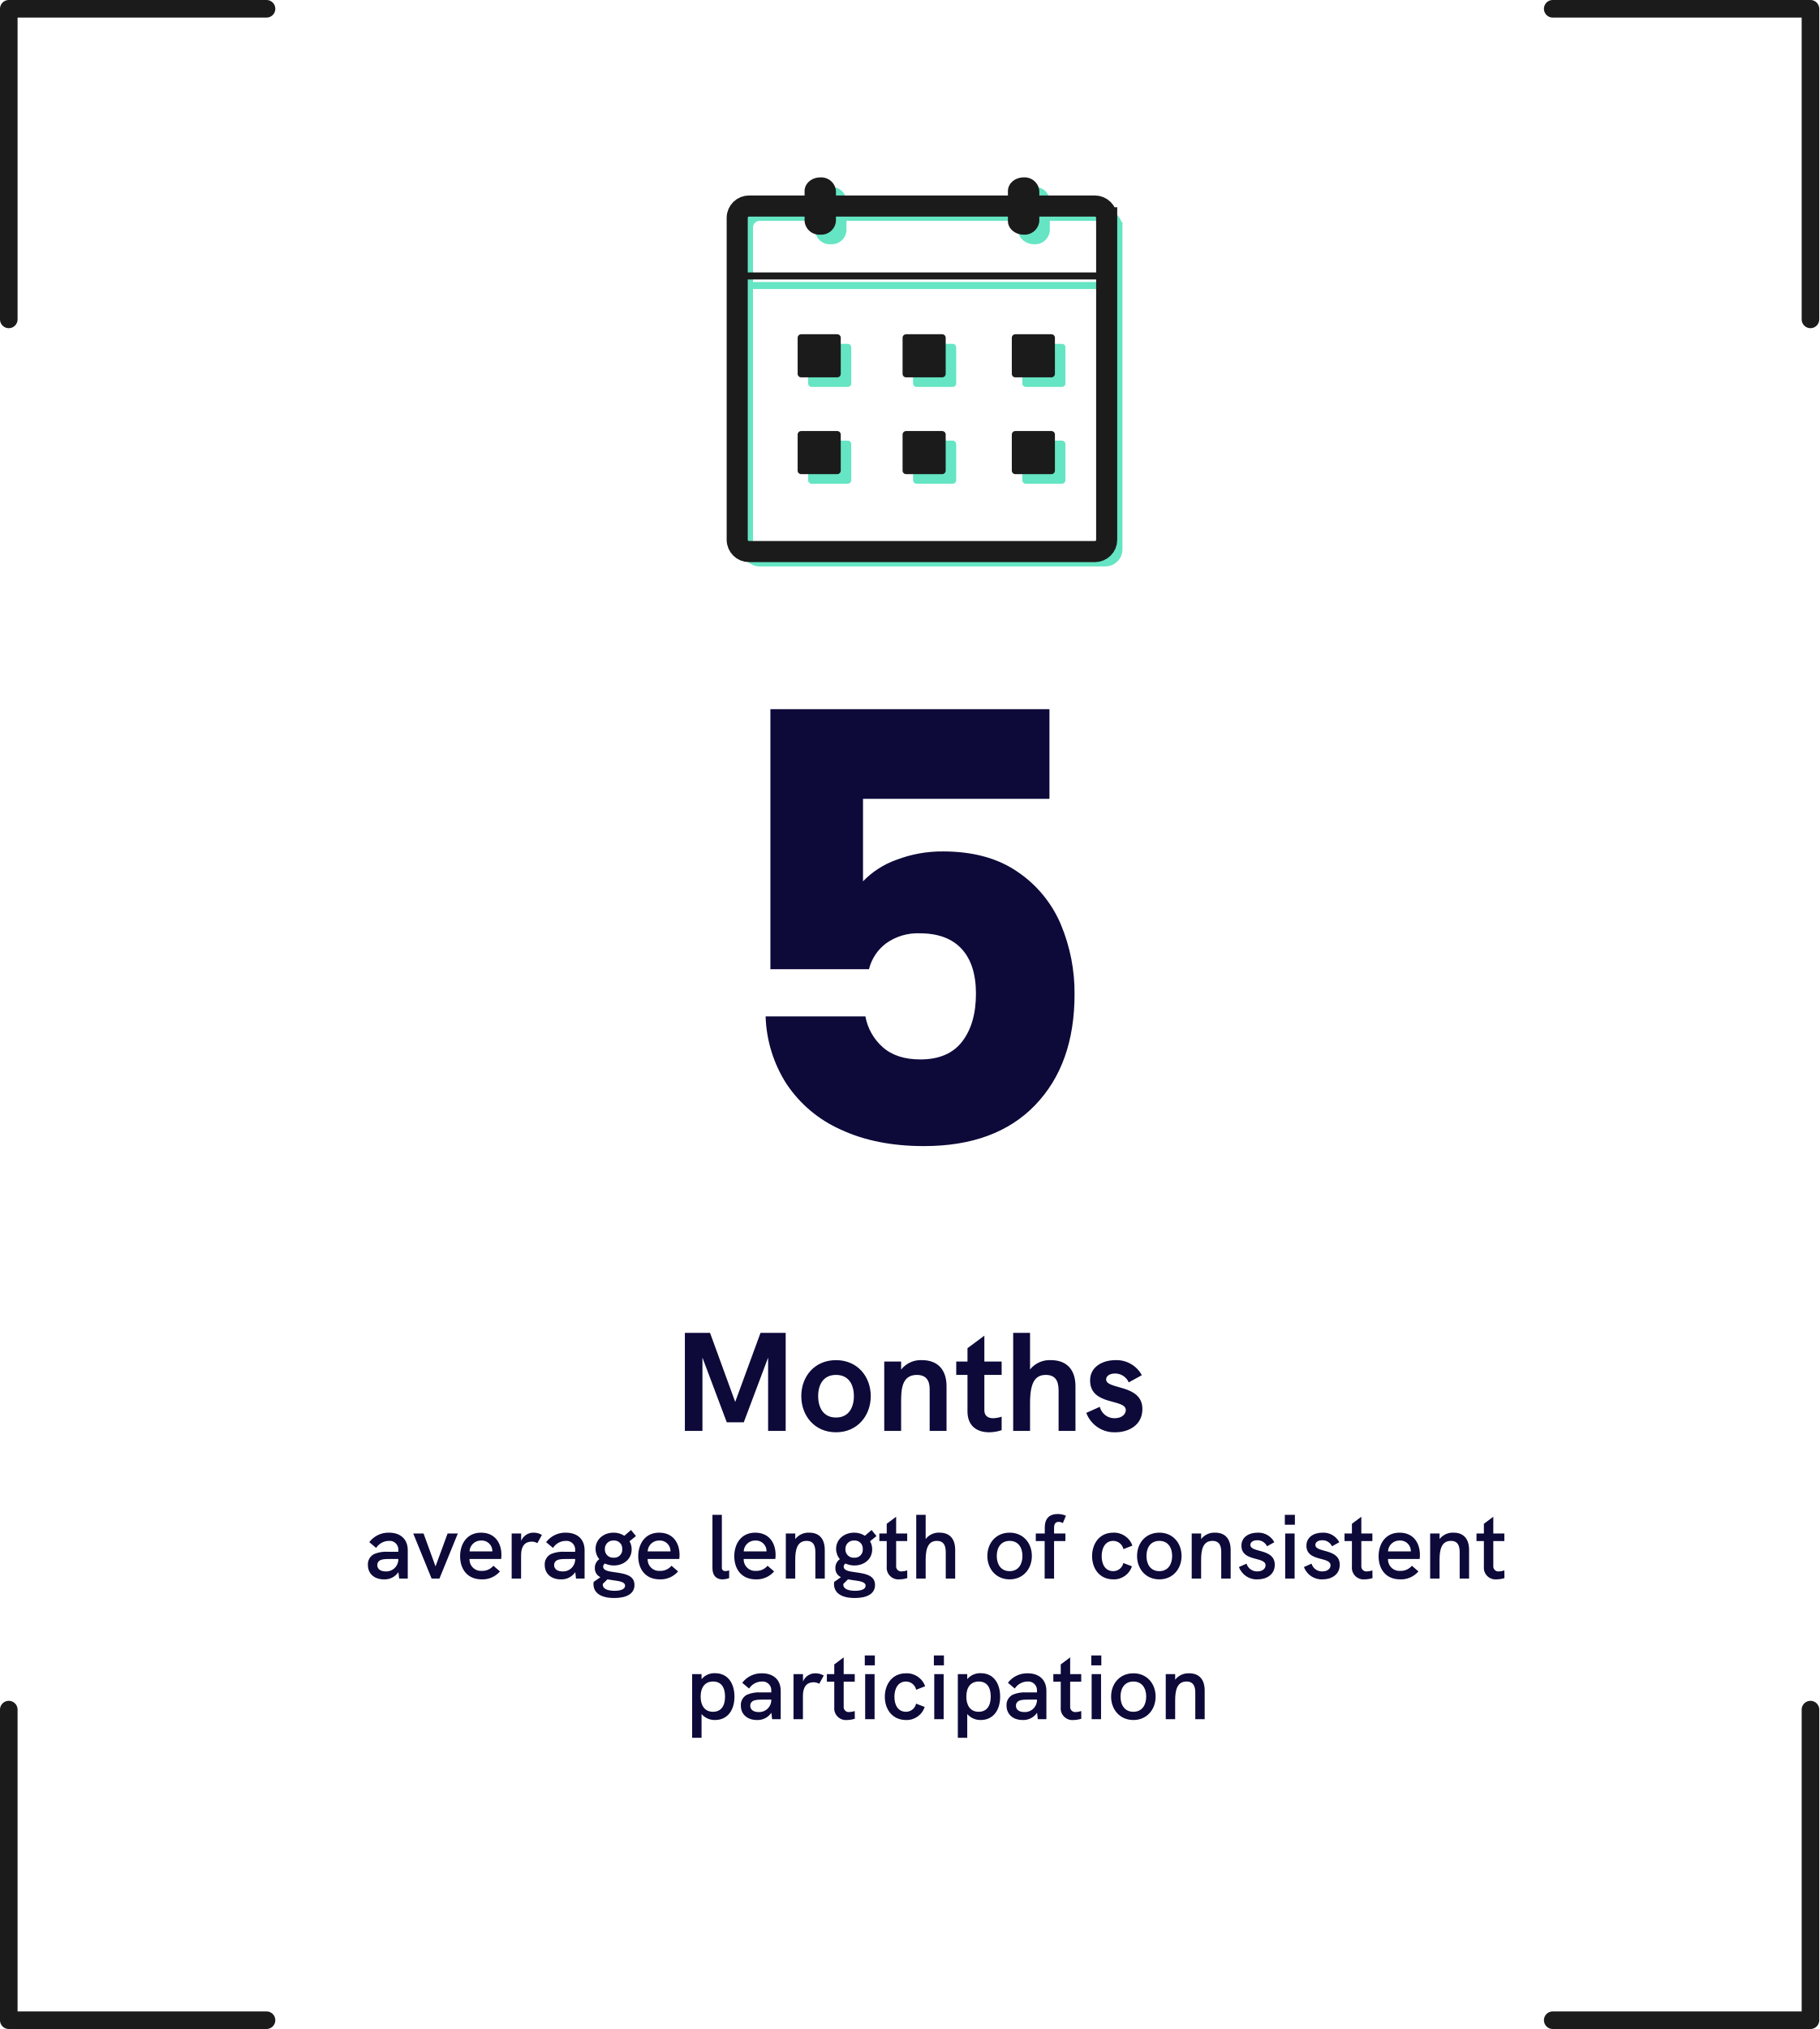
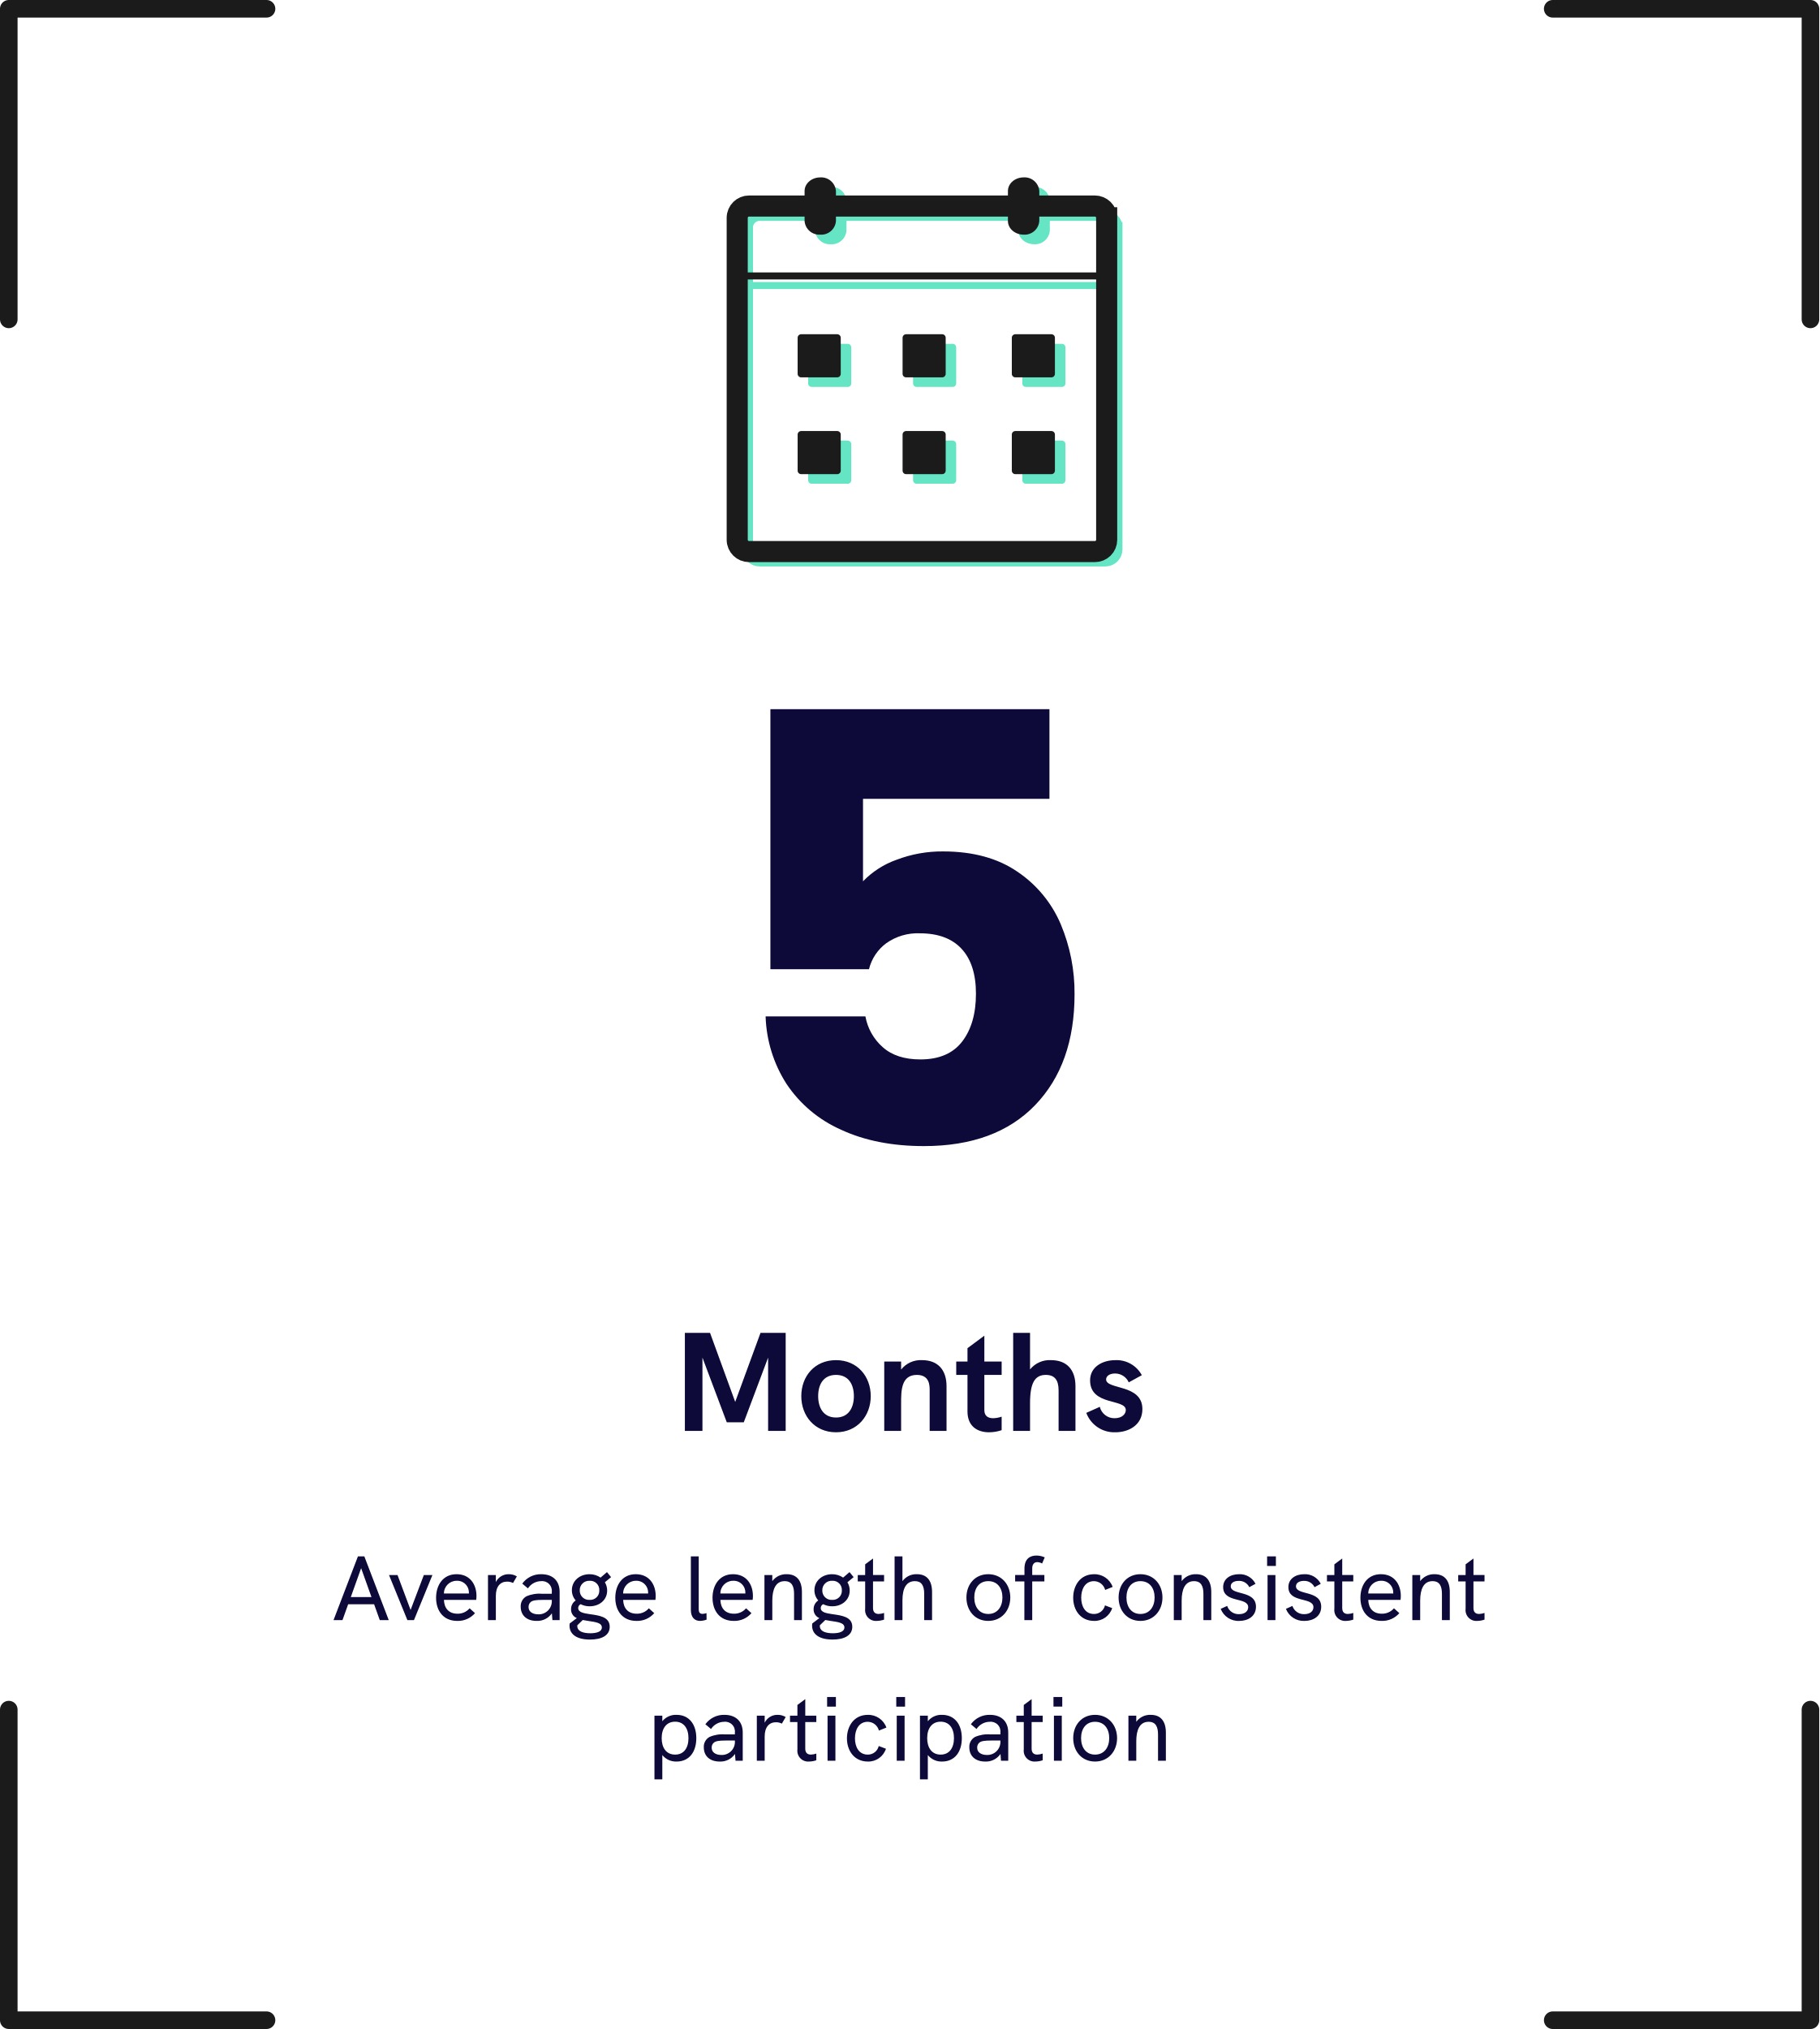
- <svg xmlns="http://www.w3.org/2000/svg" width="517.556" height="577.095" viewBox="0 0 517.556 577.095">
-   <g id="Group_4420" data-name="Group 4420" transform="translate(14.529 -2636.922)">
-     <path id="Path_4303" data-name="Path 4303" d="M39.78-98.77H-13.26v23.46a24.706,24.706,0,0,1,9.52-6.12A36.27,36.27,0,0,1,9.52-83.81q12.75,0,21.165,5.78A34.018,34.018,0,0,1,43.01-63.07a50.225,50.225,0,0,1,3.91,19.89q0,19.89-11.22,31.535T4.08,0Q-9.52,0-19.55-4.675A36.2,36.2,0,0,1-35.02-17.68a37.672,37.672,0,0,1-5.95-19.21h28.39a15.3,15.3,0,0,0,4.93,8.755Q-3.74-24.65,3.06-24.65q7.99,0,11.9-5.1t3.91-13.6q0-8.33-4.08-12.75T2.89-60.52a15.433,15.433,0,0,0-9.52,2.805,13.081,13.081,0,0,0-4.93,7.4H-39.61v-73.95H39.78Z" transform="translate(244.249 2962.898)" fill="#0d0a3a" />
-     <path id="Path_4304" data-name="Path 4304" d="M-42.42-27.88l-7.2,19.64-7.16-19.64h-7.16V0h5V-20.84l6.92,18.4h4.84l6.92-18.4V0h5V-27.88ZM-20.94.4c6.08,0,9.88-4.72,9.88-10.28,0-5.6-3.8-10.24-9.88-10.24-6.12,0-9.88,4.64-9.88,10.24C-30.82-4.32-27.06.4-20.94.4Zm0-4.2c-3.64,0-5.08-2.88-5.08-6.08,0-3.24,1.44-6.04,5.08-6.04s5.08,2.8,5.08,6.04C-15.86-6.68-17.3-3.8-20.94-3.8ZM3.54-20.12a7.1,7.1,0,0,0-5.96,2.68v-2.28h-4.8V0h4.8V-7.88c0-3.52,0-8.04,4.48-8.04,3.64,0,3.64,3.04,3.64,4.4V0h4.8V-12.72C10.5-17.4,7.98-20.12,3.54-20.12Zm22.64,4.2v-3.8H21.26v-7.36l-4.8,3.56v3.8h-3.2v3.8h3.2v10.4c0,4.2,2.8,5.92,6.12,5.92a11.325,11.325,0,0,0,3.6-.6V-4.04a8.289,8.289,0,0,1-2.4.44c-1.56,0-2.52-.72-2.52-2.28V-15.92Zm14.04-4.2a7.148,7.148,0,0,0-5.96,2.64v-10.4h-4.8V0h4.8V-7.88c0-5.68,1.32-8.04,4.48-8.04,2.48,0,3.64,1.4,3.64,4.4V0h4.8V-12.72C47.18-17.44,44.66-20.12,40.22-20.12ZM58.54.4c3.72,0,7.68-2,7.68-6.6,0-7.2-10.32-5.44-10.32-8.44,0-.92.96-1.68,2.52-1.68a4.245,4.245,0,0,1,3.92,2.52l3.72-2.04a8.158,8.158,0,0,0-7.48-4.28c-3.8,0-7.24,1.96-7.24,5.76,0,7.32,10.16,5.12,10.16,8.44,0,1.04-.96,2.32-3.2,2.32a4.27,4.27,0,0,1-4.2-3.24L50.26-5.12A8.494,8.494,0,0,0,58.54.4Z" transform="translate(244.249 3043.898)" fill="#0d0a3a" />
-     <path id="Path_4305" data-name="Path 4305" d="M-159.016-13.052a6.834,6.834,0,0,0-5.59,2.7l1.95,1.638a4.39,4.39,0,0,1,3.614-2,2.461,2.461,0,0,1,2.7,2.652v.442h-2.99a8.72,8.72,0,0,0-3.9.65A3.259,3.259,0,0,0-165-3.848c0,2.444,1.82,4.082,4.55,4.082a4.72,4.72,0,0,0,4.134-2.054L-156.1,0h2.444V-8.06C-153.66-11.18-155.688-13.052-159.016-13.052Zm-.936,11.024c-1.456,0-2.366-.676-2.366-1.768a1.412,1.412,0,0,1,.572-1.248c.494-.39,1.248-.52,2.73-.52h2.678v.052A3.437,3.437,0,0,1-159.952-2.028ZM-146.874,0h2.236l5.226-12.818h-2.912l-3.432,9.36-3.406-9.36H-152.1Zm19.864-6.734c0-3.354-1.82-6.318-5.8-6.318-4.082,0-5.954,3.276-5.954,6.708,0,3.51,1.924,6.578,6.162,6.578a6.524,6.524,0,0,0,5.174-2.262L-129.3-3.64a4.049,4.049,0,0,1-3.276,1.456,3.256,3.256,0,0,1-3.51-3.38h9A8.843,8.843,0,0,0-127.01-6.734Zm-9.074-.988a3.229,3.229,0,0,1,3.276-3.094,3.013,3.013,0,0,1,3.224,3.042v.052Zm18.226-5.33a3.728,3.728,0,0,0-3.536,2.34v-2.106h-2.7V0h2.678V-6.682c0-2.548,1.118-3.822,3.042-3.822a3.035,3.035,0,0,1,1.586.442l1.3-2.34A4.4,4.4,0,0,0-117.858-13.052Zm9.152,0a6.834,6.834,0,0,0-5.59,2.7l1.95,1.638a4.39,4.39,0,0,1,3.614-2,2.461,2.461,0,0,1,2.7,2.652v.442h-2.99a8.72,8.72,0,0,0-3.9.65,3.259,3.259,0,0,0-1.768,3.12c0,2.444,1.82,4.082,4.55,4.082A4.72,4.72,0,0,0-106-1.82l.208,1.82h2.444V-8.06C-103.35-11.18-105.378-13.052-108.706-13.052Zm-.936,11.024c-1.456,0-2.366-.676-2.366-1.768a1.412,1.412,0,0,1,.572-1.248c.494-.39,1.248-.52,2.73-.52h2.678v.052A3.437,3.437,0,0,1-109.642-2.028Zm14.664.208c-1.69-.234-3.094-.52-3.094-1.56a.986.986,0,0,1,.52-.884,6.081,6.081,0,0,0,2.522.546c2.782,0,5.07-1.794,5.07-4.576a4.577,4.577,0,0,0-.6-2.314l1.82-1.482-1.4-1.716-1.9,1.638a5.518,5.518,0,0,0-3.068-.884c-2.834,0-5.122,1.9-5.122,4.6a4.527,4.527,0,0,0,1.066,2.938,2.969,2.969,0,0,0-1.274,2.522,2.734,2.734,0,0,0,1.586,2.6L-100.776.962a2.463,2.463,0,0,0-.052.572c0,2.6,2.158,4,5.9,4,3.38,0,5.772-1.118,5.772-3.718C-89.154-1.144-92.4-1.456-94.978-1.82Zm-.078-9a2.273,2.273,0,0,1,2.418,2.444,2.266,2.266,0,0,1-2.444,2.444,2.32,2.32,0,0,1-2.5-2.444A2.355,2.355,0,0,1-95.056-10.816Zm.234,14.3c-1.69,0-3.354-.416-3.354-1.742a.9.9,0,0,1,.026-.234l1.3-1.274c.442.078.884.156,1.3.208,1.95.286,3.718.442,3.718,1.612C-91.832,3.068-93.184,3.484-94.822,3.484ZM-76.336-6.734c0-3.354-1.82-6.318-5.8-6.318-4.082,0-5.954,3.276-5.954,6.708,0,3.51,1.924,6.578,6.162,6.578a6.524,6.524,0,0,0,5.174-2.262L-78.624-3.64A4.049,4.049,0,0,1-81.9-2.184a3.256,3.256,0,0,1-3.51-3.38h9A8.843,8.843,0,0,0-76.336-6.734Zm-9.074-.988a3.229,3.229,0,0,1,3.276-3.094A3.013,3.013,0,0,1-78.91-7.774v.052ZM-64.142.234A5.837,5.837,0,0,0-62.218-.13V-2.314a3.4,3.4,0,0,1-1.066.182A.9.9,0,0,1-64.3-3.146V-18.122h-2.678V-2.964C-66.976-.78-65.806.234-64.142.234ZM-49.01-6.734c0-3.354-1.82-6.318-5.8-6.318-4.082,0-5.954,3.276-5.954,6.708,0,3.51,1.924,6.578,6.162,6.578a6.524,6.524,0,0,0,5.174-2.262L-51.3-3.64a4.049,4.049,0,0,1-3.276,1.456,3.256,3.256,0,0,1-3.51-3.38h9A8.844,8.844,0,0,0-49.01-6.734Zm-9.074-.988a3.229,3.229,0,0,1,3.276-3.094,3.013,3.013,0,0,1,3.224,3.042v.052Zm18.668-5.33a4.757,4.757,0,0,0-4,1.82v-1.586H-46.1V0h2.678V-5.33c0-2.73.468-5.382,3.224-5.382,2.21,0,2.5,1.742,2.5,3.25V0h2.678V-8.138C-35.022-11.284-36.582-13.052-39.416-13.052ZM-26.546-1.82c-1.69-.234-3.094-.52-3.094-1.56a.986.986,0,0,1,.52-.884,6.081,6.081,0,0,0,2.522.546c2.782,0,5.07-1.794,5.07-4.576a4.577,4.577,0,0,0-.6-2.314l1.82-1.482-1.4-1.716-1.9,1.638a5.518,5.518,0,0,0-3.068-.884c-2.834,0-5.122,1.9-5.122,4.6a4.527,4.527,0,0,0,1.066,2.938A2.969,2.969,0,0,0-32.006-2.99,2.734,2.734,0,0,0-30.42-.39L-32.344.962a2.462,2.462,0,0,0-.052.572c0,2.6,2.158,4,5.9,4,3.38,0,5.772-1.118,5.772-3.718C-20.722-1.144-23.972-1.456-26.546-1.82Zm-.078-9a2.273,2.273,0,0,1,2.418,2.444A2.266,2.266,0,0,1-26.65-5.928a2.32,2.32,0,0,1-2.5-2.444A2.355,2.355,0,0,1-26.624-10.816Zm.234,14.3c-1.69,0-3.354-.416-3.354-1.742a.9.9,0,0,1,.026-.234l1.3-1.274c.442.078.884.156,1.3.208,1.95.286,3.718.442,3.718,1.612C-23.4,3.068-24.752,3.484-26.39,3.484Zm14.82-5.8a5.231,5.231,0,0,1-1.534.286A1.442,1.442,0,0,1-14.716-3.64v-7.02h3.146v-2.158h-3.146v-4.758l-2.678,2v2.756H-19.5v2.158h2.106v7.254a3.319,3.319,0,0,0,3.64,3.64,7.553,7.553,0,0,0,2.21-.364Zm9.23-10.738a4.679,4.679,0,0,0-3.978,1.82v-6.89H-9V0h2.678V-5.382c0-3.64,1.014-5.33,3.2-5.33C-1.4-10.712-.6-9.7-.6-7.462V0H2.08V-8.138C2.08-11.31.52-13.052-2.34-13.052ZM17.576.234c3.848,0,6.318-2.99,6.318-6.656,0-3.692-2.47-6.63-6.318-6.63-3.874,0-6.344,2.938-6.344,6.63C11.232-2.756,13.7.234,17.576.234Zm0-2.34c-2.5,0-3.666-1.95-3.666-4.316s1.17-4.29,3.666-4.29c2.47,0,3.64,1.924,3.64,4.29C21.216-4.082,20.072-2.106,17.576-2.106ZM27.534,0h2.678V-10.66h3.224v-2.158H30.212v-1.69c0-.7.208-1.612,1.3-1.612a2.443,2.443,0,0,1,1.2.338l.884-2.08a5.741,5.741,0,0,0-2.366-.494c-1.9,0-3.666.832-3.666,3.9v1.638H25.012v2.158h2.522ZM47.086.234a5.358,5.358,0,0,0,5.278-3.718L49.92-4.42a2.92,2.92,0,0,1-2.834,2.314c-2.392,0-3.328-2.028-3.328-4.264s.962-4.342,3.3-4.342a2.979,2.979,0,0,1,2.886,2.34l2.548-.988a5.507,5.507,0,0,0-5.434-3.692c-4.082,0-6.032,3.3-6.032,6.682C41.028-2.938,43.056.234,47.086.234Zm13.078,0c3.848,0,6.318-2.99,6.318-6.656,0-3.692-2.47-6.63-6.318-6.63-3.874,0-6.344,2.938-6.344,6.63C53.82-2.756,56.29.234,60.164.234Zm0-2.34c-2.5,0-3.666-1.95-3.666-4.316s1.17-4.29,3.666-4.29c2.47,0,3.64,1.924,3.64,4.29C63.8-4.082,62.66-2.106,60.164-2.106ZM76.05-13.052a4.757,4.757,0,0,0-4,1.82v-1.586H69.368V0h2.678V-5.33c0-2.73.468-5.382,3.224-5.382,2.21,0,2.5,1.742,2.5,3.25V0h2.678V-8.138C80.444-11.284,78.884-13.052,76.05-13.052ZM88.14.234C90.584.234,93-1.066,93-3.926c0-4.732-6.942-3.328-6.942-5.642,0-.78.754-1.326,1.95-1.326a2.98,2.98,0,0,1,2.782,1.716l2.08-1.144a5.083,5.083,0,0,0-4.758-2.73c-2.522,0-4.6,1.3-4.6,3.692,0,4.68,6.864,3.016,6.864,5.59,0,.91-.806,1.742-2.34,1.742a3.1,3.1,0,0,1-3.068-2.21l-2.158.962A5.374,5.374,0,0,0,88.14.234Zm7.722-15.548h2.86v-2.808h-2.86ZM95.966,0h2.678V-12.818H95.966Zm10.66.234c2.444,0,4.862-1.3,4.862-4.16,0-4.732-6.942-3.328-6.942-5.642,0-.78.754-1.326,1.95-1.326a2.98,2.98,0,0,1,2.782,1.716l2.08-1.144a5.083,5.083,0,0,0-4.758-2.73c-2.522,0-4.6,1.3-4.6,3.692,0,4.68,6.864,3.016,6.864,5.59,0,.91-.806,1.742-2.34,1.742a3.1,3.1,0,0,1-3.068-2.21l-2.158.962A5.374,5.374,0,0,0,106.626.234ZM120.77-2.314a5.231,5.231,0,0,1-1.534.286,1.442,1.442,0,0,1-1.612-1.612v-7.02h3.146v-2.158h-3.146v-4.758l-2.678,2v2.756H112.84v2.158h2.106v7.254a3.319,3.319,0,0,0,3.64,3.64A7.553,7.553,0,0,0,120.8-.13Zm13.52-4.42c0-3.354-1.82-6.318-5.8-6.318-4.082,0-5.954,3.276-5.954,6.708,0,3.51,1.924,6.578,6.162,6.578a6.524,6.524,0,0,0,5.174-2.262L132-3.64a4.049,4.049,0,0,1-3.276,1.456,3.256,3.256,0,0,1-3.51-3.38h9A8.843,8.843,0,0,0,134.29-6.734Zm-9.074-.988a3.229,3.229,0,0,1,3.276-3.094,3.013,3.013,0,0,1,3.224,3.042v.052Zm18.668-5.33a4.757,4.757,0,0,0-4,1.82v-1.586H137.2V0h2.678V-5.33c0-2.73.468-5.382,3.224-5.382,2.21,0,2.5,1.742,2.5,3.25V0h2.678V-8.138C148.278-11.284,146.718-13.052,143.884-13.052Zm14.43,10.738a5.232,5.232,0,0,1-1.534.286,1.442,1.442,0,0,1-1.612-1.612v-7.02h3.146v-2.158h-3.146v-4.758l-2.678,2v2.756h-2.106v2.158h2.106v7.254a3.319,3.319,0,0,0,3.64,3.64,7.553,7.553,0,0,0,2.21-.364ZM-66.2,26.922a4.751,4.751,0,0,0-3.874,1.69v-1.43h-2.678V45.3h2.678v-6.76a4.894,4.894,0,0,0,3.874,1.69c3.328,0,5.486-2.574,5.486-6.63C-60.71,29.7-62.686,26.922-66.2,26.922Zm-.624,10.972c-2.392,0-3.51-1.846-3.51-4.316,0-2.548,1.17-4.29,3.536-4.29,2.262,0,3.406,1.586,3.406,4.29C-63.388,36.2-64.506,37.894-66.82,37.894Zm13.91-10.946a6.834,6.834,0,0,0-5.59,2.7l1.95,1.638a4.39,4.39,0,0,1,3.614-2,2.461,2.461,0,0,1,2.7,2.652v.442h-2.99a8.72,8.72,0,0,0-3.9.65,3.259,3.259,0,0,0-1.768,3.12c0,2.444,1.82,4.082,4.55,4.082a4.72,4.72,0,0,0,4.134-2.054L-50,40h2.444V31.94C-47.554,28.82-49.582,26.948-52.91,26.948Zm-.936,11.024c-1.456,0-2.366-.676-2.366-1.768a1.412,1.412,0,0,1,.572-1.248c.494-.39,1.248-.52,2.73-.52h2.678v.052A3.437,3.437,0,0,1-53.846,37.972Zm16.172-11.024a3.728,3.728,0,0,0-3.536,2.34V27.182h-2.7V40h2.678V33.318c0-2.548,1.118-3.822,3.042-3.822a3.035,3.035,0,0,1,1.586.442l1.3-2.34A4.4,4.4,0,0,0-37.674,26.948Zm11.18,10.738a5.231,5.231,0,0,1-1.534.286A1.442,1.442,0,0,1-29.64,36.36V29.34h3.146V27.182H-29.64V22.424l-2.678,2v2.756h-2.106V29.34h2.106v7.254a3.319,3.319,0,0,0,3.64,3.64,7.553,7.553,0,0,0,2.21-.364Zm2.86-13h2.86V21.878h-2.86ZM-23.53,40h2.678V27.182H-23.53Zm11.648.234A5.358,5.358,0,0,0-6.6,36.516l-2.444-.936a2.92,2.92,0,0,1-2.834,2.314c-2.392,0-3.328-2.028-3.328-4.264s.962-4.342,3.3-4.342a2.979,2.979,0,0,1,2.886,2.34l2.548-.988a5.507,5.507,0,0,0-5.434-3.692c-4.082,0-6.032,3.3-6.032,6.682C-17.94,37.062-15.912,40.234-11.882,40.234Zm7.9-15.548h2.86V21.878h-2.86ZM-3.874,40H-1.2V27.182H-3.874ZM9.386,26.922a4.751,4.751,0,0,0-3.874,1.69v-1.43H2.834V45.3H5.512v-6.76a4.894,4.894,0,0,0,3.874,1.69c3.328,0,5.486-2.574,5.486-6.63C14.872,29.7,12.9,26.922,9.386,26.922ZM8.762,37.894c-2.392,0-3.51-1.846-3.51-4.316,0-2.548,1.17-4.29,3.536-4.29,2.262,0,3.406,1.586,3.406,4.29C12.194,36.2,11.076,37.894,8.762,37.894Zm13.91-10.946a6.834,6.834,0,0,0-5.59,2.7l1.95,1.638a4.39,4.39,0,0,1,3.614-2,2.461,2.461,0,0,1,2.7,2.652v.442H22.36a8.72,8.72,0,0,0-3.9.65,3.259,3.259,0,0,0-1.768,3.12c0,2.444,1.82,4.082,4.55,4.082a4.72,4.72,0,0,0,4.134-2.054L25.584,40h2.444V31.94C28.028,28.82,26,26.948,22.672,26.948Zm-.936,11.024c-1.456,0-2.366-.676-2.366-1.768a1.412,1.412,0,0,1,.572-1.248c.494-.39,1.248-.52,2.73-.52H25.35v.052A3.437,3.437,0,0,1,21.736,37.972Zm16.2-.286a5.231,5.231,0,0,1-1.534.286,1.442,1.442,0,0,1-1.612-1.612V29.34h3.146V27.182H34.788V22.424l-2.678,2v2.756H30V29.34H32.11v7.254a3.319,3.319,0,0,0,3.64,3.64,7.553,7.553,0,0,0,2.21-.364Zm2.86-13h2.86V21.878h-2.86ZM40.9,40h2.678V27.182H40.9Zm11.882.234c3.848,0,6.318-2.99,6.318-6.656,0-3.692-2.47-6.63-6.318-6.63-3.874,0-6.344,2.938-6.344,6.63C46.436,37.244,48.906,40.234,52.78,40.234Zm0-2.34c-2.5,0-3.666-1.95-3.666-4.316s1.17-4.29,3.666-4.29c2.47,0,3.64,1.924,3.64,4.29C56.42,35.918,55.276,37.894,52.78,37.894ZM68.666,26.948a4.757,4.757,0,0,0-4,1.82V27.182H61.984V40h2.678V34.67c0-2.73.468-5.382,3.224-5.382,2.21,0,2.5,1.742,2.5,3.25V40H73.06V31.862C73.06,28.716,71.5,26.948,68.666,26.948Z" transform="translate(255.13 3085.898)" fill="#0d0a3a" />
-     <g id="Group_4201" data-name="Group 4201" transform="translate(8013.126 -8696.119)">
-       <path id="Path_4219" data-name="Path 4219" d="M-8066.4,11609.2v88.34h73.323" transform="translate(41.243 210.094)" fill="none" stroke="#1b1b1b" stroke-linecap="round" stroke-linejoin="round" stroke-width="5" />
-       <path id="Path_4221" data-name="Path 4221" d="M0,88.341V0H73.323" transform="translate(-8025.156 11335.541)" fill="none" stroke="#1b1b1b" stroke-linecap="round" stroke-linejoin="round" stroke-width="5" />
-       <path id="Path_4220" data-name="Path 4220" d="M-7993.076,11697.54v-88.34H-8066.4" transform="translate(480.476 -273.659)" fill="none" stroke="#1b1b1b" stroke-linecap="round" stroke-linejoin="round" stroke-width="5" />
-       <path id="Path_4222" data-name="Path 4222" d="M73.323,0V88.341H0" transform="translate(-7585.923 11819.296)" fill="none" stroke="#1b1b1b" stroke-linecap="round" stroke-linejoin="round" stroke-width="5" />
-     </g>
-     <g id="Group_4212" data-name="Group 4212" transform="translate(195.2 2687.378)">
-       <g id="Group_4061" data-name="Group 4061" transform="translate(2.988 2.725)">
-         <path id="Path_3360" data-name="Path 3360" d="M214.749,91.475v91.614a3.306,3.306,0,0,1-.987,2.358,3.4,3.4,0,0,1-2.39.977H113.028a3.365,3.365,0,0,1-3.388-3.335V91.475a3.365,3.365,0,0,1,3.388-3.335h98.343a3.4,3.4,0,0,1,2.39.977,3.306,3.306,0,0,1,.987,2.358Z" transform="translate(-109.64 -79.997)" fill="none" stroke="#65e5c3" stroke-width="3" />
-         <path id="Path_3361" data-name="Path 3361" d="M214.749,90.779v17.245H109.64V90.779c0-1.455,1.52-2.639,3.388-2.639h98.343C213.241,88.14,214.749,89.324,214.749,90.779Z" transform="translate(-109.64 -79.997)" fill="none" stroke="#65e5c3" stroke-width="2" />
-         <path id="Path_3362" data-name="Path 3362" d="M131.71,80.723v8.54a4.2,4.2,0,0,0,4.46,3.873h0a4.194,4.194,0,0,0,4.46-3.873v-8.54a4.2,4.2,0,0,0-4.46-3.873h0C133.7,76.856,131.71,78.586,131.71,80.723Z" transform="translate(-112.543 -76.85)" fill="#65e5c3" />
-         <path id="Path_3366" data-name="Path 3366" d="M262.77,79.4v8.54c0,2.137,2,3.873,4.467,3.873h0a4.194,4.194,0,0,0,4.46-3.873V79.4a4.2,4.2,0,0,0-4.46-3.873h0C264.771,75.53,262.77,77.266,262.77,79.4Z" transform="translate(-185.755 -75.53)" fill="#65e5c3" />
-         <rect id="Rectangle_2617" data-name="Rectangle 2617" width="12.263" height="12.263" rx="1" transform="translate(17.191 44.611)" fill="#65e5c3" />
-         <rect id="Rectangle_2622" data-name="Rectangle 2622" width="12.263" height="12.263" rx="1" transform="translate(17.191 72.141)" fill="#65e5c3" />
-         <rect id="Rectangle_2618" data-name="Rectangle 2618" width="12.263" height="12.263" rx="1" transform="translate(47.045 44.611)" fill="#65e5c3" />
-         <rect id="Rectangle_2621" data-name="Rectangle 2621" width="12.263" height="12.263" rx="1" transform="translate(47.045 72.141)" fill="#65e5c3" />
-         <rect id="Rectangle_2619" data-name="Rectangle 2619" width="12.263" height="12.263" rx="1" transform="translate(78.122 44.611)" fill="#65e5c3" />
-         <rect id="Rectangle_2620" data-name="Rectangle 2620" width="12.263" height="12.263" rx="1" transform="translate(78.122 72.141)" fill="#65e5c3" />
+ <svg xmlns="http://www.w3.org/2000/svg" width="517.556" height="577.096" viewBox="0 0 517.556 577.096">
+   <g id="Group_4434" data-name="Group 4434" transform="translate(14.529 -2644.922)">
+     <path id="Path_4324" data-name="Path 4324" d="M37.765,26h2.548L33.371,7.878h-1.82L24.609,26h2.548l1.612-4.5h7.384Zm-8.242-6.552,2.938-8.216L35.4,19.448ZM45.617,26h1.872l5.252-12.818H50.3l-3.77,9.932-3.718-9.932H40.391Zm19.656-6.89c0-3.12-1.742-6.162-5.668-6.162-3.9,0-5.824,3.172-5.824,6.708,0,3.562,1.95,6.578,6.032,6.578a6.405,6.405,0,0,0,5.044-2.21l-1.534-1.378a4.389,4.389,0,0,1-3.484,1.534c-2.366,0-3.744-1.482-3.822-3.926h9.178A8.177,8.177,0,0,0,65.273,19.11Zm-9.256-.676a3.6,3.6,0,0,1,3.562-3.614,3.32,3.32,0,0,1,3.536,3.38.577.577,0,0,0,.026.234Zm18.46-5.486a3.99,3.99,0,0,0-3.692,2.236v-2H68.549V26h2.236V19.084c0-2.652,1.274-4.03,3.224-4.03a3.806,3.806,0,0,1,1.664.39l1.092-1.872A4.341,4.341,0,0,0,74.477,12.948Zm9.23,0A6.477,6.477,0,0,0,78.3,15.626l1.612,1.352a4.533,4.533,0,0,1,3.744-2.054A2.762,2.762,0,0,1,86.7,17.992v.52H83.863a9.158,9.158,0,0,0-4.394.728A3.187,3.187,0,0,0,77.857,22.2c0,2.47,1.742,4.03,4.5,4.03a5,5,0,0,0,4.368-2.158L86.879,26h2.054V17.992C88.933,14.82,86.983,12.948,83.707,12.948Zm-.832,11.414c-1.716,0-2.782-.806-2.782-2.054a1.814,1.814,0,0,1,.65-1.482c.546-.416,1.43-.572,3.38-.572H86.7v.13A3.714,3.714,0,0,1,82.875,24.362Zm14.612-.052c-1.768-.26-3.276-.546-3.276-1.742a1.2,1.2,0,0,1,.7-1.092,5.451,5.451,0,0,0,2.574.6c2.73,0,4.966-1.768,4.966-4.472a4.481,4.481,0,0,0-.65-2.366l1.768-1.456-1.17-1.43-1.82,1.56a5.438,5.438,0,0,0-3.146-.962c-2.782,0-5.018,1.872-5.018,4.55a4.3,4.3,0,0,0,1.092,2.912,2.908,2.908,0,0,0-1.326,2.5,2.625,2.625,0,0,0,1.638,2.522l-2.028,1.534a3.067,3.067,0,0,0-.052.572c0,2.6,2.184,4,5.824,4,3.3,0,5.616-1.144,5.616-3.64C103.181,25.012,100.061,24.674,97.487,24.31Zm-.026-9.49a2.586,2.586,0,0,1,2.756,2.73,2.579,2.579,0,0,1-2.756,2.7,2.621,2.621,0,0,1-2.808-2.7A2.656,2.656,0,0,1,97.461,14.82Zm.208,14.924c-1.95,0-3.718-.494-3.718-2.08a.732.732,0,0,1,.026-.208l1.534-1.482c.494.1,1.014.182,1.508.26,2.028.312,3.926.494,3.926,1.872C100.945,29.224,99.619,29.744,97.669,29.744Zm18.59-10.634c0-3.12-1.742-6.162-5.668-6.162-3.9,0-5.824,3.172-5.824,6.708,0,3.562,1.95,6.578,6.032,6.578a6.405,6.405,0,0,0,5.044-2.21l-1.534-1.378a4.389,4.389,0,0,1-3.484,1.534c-2.366,0-3.744-1.482-3.822-3.926h9.178A8.177,8.177,0,0,0,116.259,19.11ZM107,18.434a3.6,3.6,0,0,1,3.562-3.614A3.32,3.32,0,0,1,114.1,18.2a.577.577,0,0,0,.026.234Zm21.892,7.8a5.962,5.962,0,0,0,1.846-.364l-.026-1.846a4.423,4.423,0,0,1-1.144.208c-.754,0-1.066-.468-1.066-1.248V7.878h-2.236V23.114C126.269,25.22,127.335,26.234,128.895,26.234Zm15.028-7.124c0-3.12-1.742-6.162-5.668-6.162-3.9,0-5.824,3.172-5.824,6.708,0,3.562,1.95,6.578,6.032,6.578a6.405,6.405,0,0,0,5.044-2.21l-1.534-1.378a4.389,4.389,0,0,1-3.484,1.534c-2.366,0-3.744-1.482-3.822-3.926h9.178A8.177,8.177,0,0,0,143.923,19.11Zm-9.256-.676a3.6,3.6,0,0,1,3.562-3.614,3.32,3.32,0,0,1,3.536,3.38.577.577,0,0,0,.026.234Zm18.876-5.486a4.869,4.869,0,0,0-4.108,1.976V13.182H147.2V26h2.236V20.462c0-3.172.936-5.538,3.51-5.538,2.08,0,2.678,1.508,2.678,3.64V26h2.236V18.018C157.859,14.716,156.351,12.948,153.543,12.948ZM166.491,24.31c-1.768-.26-3.276-.546-3.276-1.742a1.2,1.2,0,0,1,.7-1.092,5.451,5.451,0,0,0,2.574.6c2.73,0,4.966-1.768,4.966-4.472a4.481,4.481,0,0,0-.65-2.366l1.768-1.456-1.17-1.43-1.82,1.56a5.438,5.438,0,0,0-3.146-.962c-2.782,0-5.018,1.872-5.018,4.55a4.3,4.3,0,0,0,1.092,2.912,2.908,2.908,0,0,0-1.326,2.5,2.625,2.625,0,0,0,1.638,2.522L160.8,26.962a3.067,3.067,0,0,0-.052.572c0,2.6,2.184,4,5.824,4,3.3,0,5.616-1.144,5.616-3.64C172.185,25.012,169.065,24.674,166.491,24.31Zm-.026-9.49a2.586,2.586,0,0,1,2.756,2.73,2.579,2.579,0,0,1-2.756,2.7,2.621,2.621,0,0,1-2.808-2.7A2.656,2.656,0,0,1,166.465,14.82Zm.208,14.924c-1.95,0-3.718-.494-3.718-2.08a.732.732,0,0,1,.026-.208l1.534-1.482c.494.1,1.014.182,1.508.26,2.028.312,3.926.494,3.926,1.872C169.949,29.224,168.623,29.744,166.673,29.744ZM181.233,15v-1.82h-3.146V8.476l-2.236,1.664v3.042h-2.106V15h2.106v7.8a3.07,3.07,0,0,0,3.3,3.432,6.615,6.615,0,0,0,2.08-.364v-1.9a5.231,5.231,0,0,1-1.534.286c-1.014,0-1.612-.52-1.612-1.69V15Zm9.36-2.054a4.852,4.852,0,0,0-4.134,1.976V7.878h-2.236V26h2.236V20.358c0-3.588,1.222-5.434,3.536-5.434,1.82,0,2.652,1.144,2.652,3.64V26h2.236V18.018C194.883,14.716,193.375,12.948,190.593,12.948Zm20.28,13.286c3.77,0,6.266-2.938,6.266-6.656,0-3.744-2.522-6.63-6.266-6.63-3.77,0-6.214,2.886-6.214,6.63S207.1,26.234,210.873,26.234Zm0-1.976c-2.6,0-3.978-2.054-3.978-4.68s1.352-4.654,3.978-4.654,4.03,2,4.03,4.654C214.9,22.178,213.5,24.258,210.873,24.258ZM221.143,26h2.236V15h3.458v-1.82h-3.458v-1.9c0-.962.416-1.768,1.456-1.768a3.067,3.067,0,0,1,1.352.39l.754-1.742a5.769,5.769,0,0,0-2.34-.52c-1.768,0-3.432.832-3.432,3.744v1.794h-2.652V15h2.626Zm19.838.234a5.262,5.262,0,0,0,5.148-3.64l-2.054-.78a3.156,3.156,0,0,1-3.12,2.444c-2.548,0-3.64-2.21-3.64-4.628s1.092-4.706,3.64-4.706a3.32,3.32,0,0,1,3.172,2.5l2.132-.858a5.455,5.455,0,0,0-5.3-3.614c-3.978,0-5.928,3.3-5.928,6.682C235.027,23.14,237.107,26.234,240.981,26.234Zm13.182,0c3.77,0,6.266-2.938,6.266-6.656,0-3.744-2.522-6.63-6.266-6.63-3.77,0-6.214,2.886-6.214,6.63S250.393,26.234,254.163,26.234Zm0-1.976c-2.6,0-3.978-2.054-3.978-4.68s1.352-4.654,3.978-4.654,4.03,2,4.03,4.654C258.193,22.178,256.789,24.258,254.163,24.258ZM270,12.948a4.869,4.869,0,0,0-4.108,1.976V13.182h-2.236V26h2.236V20.462c0-3.172.936-5.538,3.51-5.538,2.08,0,2.678,1.508,2.678,3.64V26h2.236V18.018C274.313,14.716,272.8,12.948,270,12.948Zm12.3,13.286c2.444,0,4.732-1.3,4.732-4.03,0-4.81-7.176-3.146-7.176-5.824,0-.936.884-1.534,2.288-1.534a3.2,3.2,0,0,1,2.99,1.794l1.768-.962a4.987,4.987,0,0,0-4.706-2.73c-2.522,0-4.5,1.352-4.5,3.666,0,4.628,7.124,2.73,7.124,5.72,0,1.118-.936,1.976-2.6,1.976a3.4,3.4,0,0,1-3.38-2.34l-1.846.832A5.4,5.4,0,0,0,282.295,26.234Zm7.9-15.626h2.5V7.878h-2.5ZM290.329,26h2.236V13.182h-2.236Zm10.53.234c2.444,0,4.732-1.3,4.732-4.03,0-4.81-7.176-3.146-7.176-5.824,0-.936.884-1.534,2.288-1.534a3.2,3.2,0,0,1,2.99,1.794l1.768-.962a4.987,4.987,0,0,0-4.706-2.73c-2.522,0-4.5,1.352-4.5,3.666,0,4.628,7.124,2.73,7.124,5.72,0,1.118-.936,1.976-2.6,1.976a3.4,3.4,0,0,1-3.38-2.34l-1.846.832A5.4,5.4,0,0,0,300.859,26.234ZM314.717,15v-1.82h-3.146V8.476l-2.236,1.664v3.042h-2.106V15h2.106v7.8a3.07,3.07,0,0,0,3.3,3.432,6.615,6.615,0,0,0,2.08-.364v-1.9a5.231,5.231,0,0,1-1.534.286c-1.014,0-1.612-.52-1.612-1.69V15Zm13.52,4.108c0-3.12-1.742-6.162-5.668-6.162-3.9,0-5.824,3.172-5.824,6.708,0,3.562,1.95,6.578,6.032,6.578a6.405,6.405,0,0,0,5.044-2.21l-1.534-1.378A4.389,4.389,0,0,1,322.8,24.18c-2.366,0-3.744-1.482-3.822-3.926h9.178A8.182,8.182,0,0,0,328.237,19.11Zm-9.256-.676a3.6,3.6,0,0,1,3.562-3.614,3.32,3.32,0,0,1,3.536,3.38.577.577,0,0,0,.026.234Zm18.876-5.486a4.869,4.869,0,0,0-4.108,1.976V13.182h-2.236V26h2.236V20.462c0-3.172.936-5.538,3.51-5.538,2.08,0,2.678,1.508,2.678,3.64V26h2.236V18.018C342.173,14.716,340.665,12.948,337.857,12.948ZM352.053,15v-1.82h-3.146V8.476l-2.236,1.664v3.042h-2.106V15h2.106v7.8a3.07,3.07,0,0,0,3.3,3.432,6.615,6.615,0,0,0,2.08-.364v-1.9a5.231,5.231,0,0,1-1.534.286c-1.014,0-1.612-.52-1.612-1.69V15ZM122.2,52.948a4.924,4.924,0,0,0-4.056,1.82V53.182h-2.236V71.3h2.236V64.388a4.99,4.99,0,0,0,4.056,1.846c3.562,0,5.616-2.7,5.616-6.656S125.736,52.948,122.2,52.948Zm-.416,11.31c-2.548,0-3.822-2-3.822-4.68,0-2.782,1.352-4.68,3.822-4.68,2.418,0,3.8,1.82,3.8,4.68C125.58,62.36,124.28,64.258,121.784,64.258ZM135.8,52.948a6.477,6.477,0,0,0-5.408,2.678L132,56.978a4.533,4.533,0,0,1,3.744-2.054,2.762,2.762,0,0,1,3.042,3.068v.52h-2.834a9.158,9.158,0,0,0-4.394.728,3.187,3.187,0,0,0-1.612,2.964c0,2.47,1.742,4.03,4.5,4.03a5,5,0,0,0,4.368-2.158L138.97,66h2.054V57.992C141.024,54.82,139.074,52.948,135.8,52.948Zm-.832,11.414c-1.716,0-2.782-.806-2.782-2.054a1.814,1.814,0,0,1,.65-1.482c.546-.416,1.43-.572,3.38-.572h2.574v.13A3.714,3.714,0,0,1,134.966,64.362Zm15.99-11.414a3.99,3.99,0,0,0-3.692,2.236v-2h-2.236V66h2.236V59.084c0-2.652,1.274-4.03,3.224-4.03a3.806,3.806,0,0,1,1.664.39l1.092-1.872A4.34,4.34,0,0,0,150.956,52.948Zm11,2.054v-1.82h-3.146V48.476l-2.236,1.664v3.042h-2.106V55h2.106v7.8a3.07,3.07,0,0,0,3.3,3.432,6.615,6.615,0,0,0,2.08-.364v-1.9a5.231,5.231,0,0,1-1.534.286c-1.014,0-1.612-.52-1.612-1.69V55Zm3.068-4.394h2.5v-2.73h-2.5ZM165.152,66h2.236V53.182h-2.236Zm11.466.234a5.262,5.262,0,0,0,5.148-3.64l-2.054-.78a3.156,3.156,0,0,1-3.12,2.444c-2.548,0-3.64-2.21-3.64-4.628s1.092-4.706,3.64-4.706a3.32,3.32,0,0,1,3.172,2.5l2.132-.858a5.455,5.455,0,0,0-5.3-3.614c-3.978,0-5.928,3.3-5.928,6.682C170.664,63.14,172.744,66.234,176.618,66.234ZM184.7,50.608h2.5v-2.73h-2.5ZM184.834,66h2.236V53.182h-2.236Zm12.9-13.052a4.924,4.924,0,0,0-4.056,1.82V53.182h-2.236V71.3h2.236V64.388a4.99,4.99,0,0,0,4.056,1.846c3.562,0,5.616-2.7,5.616-6.656S201.266,52.948,197.73,52.948Zm-.416,11.31c-2.548,0-3.822-2-3.822-4.68,0-2.782,1.352-4.68,3.822-4.68,2.418,0,3.8,1.82,3.8,4.68C201.11,62.36,199.81,64.258,197.314,64.258Zm14.014-11.31a6.477,6.477,0,0,0-5.408,2.678l1.612,1.352a4.533,4.533,0,0,1,3.744-2.054,2.762,2.762,0,0,1,3.042,3.068v.52h-2.834a9.158,9.158,0,0,0-4.394.728,3.187,3.187,0,0,0-1.612,2.964c0,2.47,1.742,4.03,4.5,4.03a5,5,0,0,0,4.368-2.158L214.5,66h2.054V57.992C216.554,54.82,214.6,52.948,211.328,52.948ZM210.5,64.362c-1.716,0-2.782-.806-2.782-2.054a1.814,1.814,0,0,1,.65-1.482c.546-.416,1.43-.572,3.38-.572h2.574v.13A3.714,3.714,0,0,1,210.5,64.362ZM226.356,55v-1.82H223.21V48.476l-2.236,1.664v3.042h-2.106V55h2.106v7.8a3.07,3.07,0,0,0,3.3,3.432,6.615,6.615,0,0,0,2.08-.364v-1.9a5.231,5.231,0,0,1-1.534.286c-1.014,0-1.612-.52-1.612-1.69V55Zm3.068-4.394h2.5v-2.73h-2.5ZM229.554,66h2.236V53.182h-2.236Zm11.7.234c3.77,0,6.266-2.938,6.266-6.656,0-3.744-2.522-6.63-6.266-6.63-3.77,0-6.214,2.886-6.214,6.63S237.484,66.234,241.254,66.234Zm0-1.976c-2.6,0-3.978-2.054-3.978-4.68s1.352-4.654,3.978-4.654,4.03,2,4.03,4.654C245.284,62.178,243.88,64.258,241.254,64.258Zm15.834-11.31a4.869,4.869,0,0,0-4.108,1.976V53.182h-2.236V66h2.236V60.462c0-3.172.936-5.538,3.51-5.538,2.08,0,2.678,1.508,2.678,3.64V66H261.4V58.018C261.4,54.716,259.9,52.948,257.088,52.948Z" transform="translate(55.749 3079.715)" fill="#0d0a3a" />
+     <g id="Group_4420" data-name="Group 4420" transform="translate(0 8)">
+       <path id="Path_4303" data-name="Path 4303" d="M39.78-98.77H-13.26v23.46a24.706,24.706,0,0,1,9.52-6.12A36.27,36.27,0,0,1,9.52-83.81q12.75,0,21.165,5.78A34.018,34.018,0,0,1,43.01-63.07a50.225,50.225,0,0,1,3.91,19.89q0,19.89-11.22,31.535T4.08,0Q-9.52,0-19.55-4.675A36.2,36.2,0,0,1-35.02-17.68a37.672,37.672,0,0,1-5.95-19.21h28.39a15.3,15.3,0,0,0,4.93,8.755Q-3.74-24.65,3.06-24.65q7.99,0,11.9-5.1t3.91-13.6q0-8.33-4.08-12.75T2.89-60.52a15.433,15.433,0,0,0-9.52,2.805,13.081,13.081,0,0,0-4.93,7.4H-39.61v-73.95H39.78Z" transform="translate(244.249 2962.898)" fill="#0d0a3a" />
+       <path id="Path_4304" data-name="Path 4304" d="M-42.42-27.88l-7.2,19.64-7.16-19.64h-7.16V0h5V-20.84l6.92,18.4h4.84l6.92-18.4V0h5V-27.88ZM-20.94.4c6.08,0,9.88-4.72,9.88-10.28,0-5.6-3.8-10.24-9.88-10.24-6.12,0-9.88,4.64-9.88,10.24C-30.82-4.32-27.06.4-20.94.4Zm0-4.2c-3.64,0-5.08-2.88-5.08-6.08,0-3.24,1.44-6.04,5.08-6.04s5.08,2.8,5.08,6.04C-15.86-6.68-17.3-3.8-20.94-3.8ZM3.54-20.12a7.1,7.1,0,0,0-5.96,2.68v-2.28h-4.8V0h4.8V-7.88c0-3.52,0-8.04,4.48-8.04,3.64,0,3.64,3.04,3.64,4.4V0h4.8V-12.72C10.5-17.4,7.98-20.12,3.54-20.12Zm22.64,4.2v-3.8H21.26v-7.36l-4.8,3.56v3.8h-3.2v3.8h3.2v10.4c0,4.2,2.8,5.92,6.12,5.92a11.325,11.325,0,0,0,3.6-.6V-4.04a8.289,8.289,0,0,1-2.4.44c-1.56,0-2.52-.72-2.52-2.28V-15.92Zm14.04-4.2a7.148,7.148,0,0,0-5.96,2.64v-10.4h-4.8V0h4.8V-7.88c0-5.68,1.32-8.04,4.48-8.04,2.48,0,3.64,1.4,3.64,4.4V0h4.8V-12.72C47.18-17.44,44.66-20.12,40.22-20.12ZM58.54.4c3.72,0,7.68-2,7.68-6.6,0-7.2-10.32-5.44-10.32-8.44,0-.92.96-1.68,2.52-1.68a4.245,4.245,0,0,1,3.92,2.52l3.72-2.04a8.158,8.158,0,0,0-7.48-4.28c-3.8,0-7.24,1.96-7.24,5.76,0,7.32,10.16,5.12,10.16,8.44,0,1.04-.96,2.32-3.2,2.32a4.27,4.27,0,0,1-4.2-3.24L50.26-5.12A8.494,8.494,0,0,0,58.54.4Z" transform="translate(244.249 3043.898)" fill="#0d0a3a" />
+       <g id="Group_4201" data-name="Group 4201" transform="translate(8013.126 -8696.119)">
+         <path id="Path_4219" data-name="Path 4219" d="M-8066.4,11609.2v88.34h73.323" transform="translate(41.243 210.094)" fill="none" stroke="#1b1b1b" stroke-linecap="round" stroke-linejoin="round" stroke-width="5" />
+         <path id="Path_4221" data-name="Path 4221" d="M0,88.341V0H73.323" transform="translate(-8025.156 11335.541)" fill="none" stroke="#1b1b1b" stroke-linecap="round" stroke-linejoin="round" stroke-width="5" />
+         <path id="Path_4220" data-name="Path 4220" d="M-7993.076,11697.54v-88.34H-8066.4" transform="translate(480.476 -273.659)" fill="none" stroke="#1b1b1b" stroke-linecap="round" stroke-linejoin="round" stroke-width="5" />
+         <path id="Path_4222" data-name="Path 4222" d="M73.323,0V88.341H0" transform="translate(-7585.923 11819.296)" fill="none" stroke="#1b1b1b" stroke-linecap="round" stroke-linejoin="round" stroke-width="5" />
      </g>
-       <g id="Group_4060" data-name="Group 4060" transform="translate(0)">
-         <path id="Path_3360-2" data-name="Path 3360" d="M214.749,91.475v91.614a3.306,3.306,0,0,1-.987,2.358,3.4,3.4,0,0,1-2.39.977H113.028a3.365,3.365,0,0,1-3.388-3.335V91.475a3.365,3.365,0,0,1,3.388-3.335h98.343a3.4,3.4,0,0,1,2.39.977,3.306,3.306,0,0,1,.987,2.358Z" transform="translate(-109.64 -79.997)" fill="none" stroke="#1b1b1b" stroke-width="6" />
-         <path id="Path_3361-2" data-name="Path 3361" d="M214.749,90.779v17.245H109.64V90.779c0-1.455,1.52-2.639,3.388-2.639h98.343C213.241,88.14,214.749,89.324,214.749,90.779Z" transform="translate(-109.64 -79.997)" fill="none" stroke="#1b1b1b" stroke-width="2" />
-         <path id="Path_3362-2" data-name="Path 3362" d="M131.71,80.723v8.54a4.2,4.2,0,0,0,4.46,3.873h0a4.194,4.194,0,0,0,4.46-3.873v-8.54a4.2,4.2,0,0,0-4.46-3.873h0C133.7,76.856,131.71,78.586,131.71,80.723Z" transform="translate(-112.543 -76.85)" fill="#1b1b1b" />
-         <path id="Path_3366-2" data-name="Path 3366" d="M262.77,79.4v8.54c0,2.137,2,3.873,4.467,3.873h0a4.194,4.194,0,0,0,4.46-3.873V79.4a4.2,4.2,0,0,0-4.46-3.873h0C264.771,75.53,262.77,77.266,262.77,79.4Z" transform="translate(-185.755 -75.53)" fill="#1b1b1b" />
-         <rect id="Rectangle_2617-2" data-name="Rectangle 2617" width="12.263" height="12.263" rx="1" transform="translate(17.191 44.611)" fill="#1b1b1b" />
-         <rect id="Rectangle_2622-2" data-name="Rectangle 2622" width="12.263" height="12.263" rx="1" transform="translate(17.191 72.141)" fill="#1b1b1b" />
-         <rect id="Rectangle_2618-2" data-name="Rectangle 2618" width="12.263" height="12.263" rx="1" transform="translate(47.045 44.611)" fill="#1b1b1b" />
-         <rect id="Rectangle_2621-2" data-name="Rectangle 2621" width="12.263" height="12.263" rx="1" transform="translate(47.045 72.141)" fill="#1b1b1b" />
-         <rect id="Rectangle_2619-2" data-name="Rectangle 2619" width="12.263" height="12.263" rx="1" transform="translate(78.122 44.611)" fill="#1b1b1b" />
-         <rect id="Rectangle_2620-2" data-name="Rectangle 2620" width="12.263" height="12.263" rx="1" transform="translate(78.122 72.141)" fill="#1b1b1b" />
+       <g id="Group_4212" data-name="Group 4212" transform="translate(195.2 2687.378)">
+         <g id="Group_4061" data-name="Group 4061" transform="translate(2.988 2.725)">
+           <path id="Path_3360" data-name="Path 3360" d="M214.749,91.475v91.614a3.306,3.306,0,0,1-.987,2.358,3.4,3.4,0,0,1-2.39.977H113.028a3.365,3.365,0,0,1-3.388-3.335V91.475a3.365,3.365,0,0,1,3.388-3.335h98.343a3.4,3.4,0,0,1,2.39.977,3.306,3.306,0,0,1,.987,2.358Z" transform="translate(-109.64 -79.997)" fill="none" stroke="#65e5c3" stroke-width="3" />
+           <path id="Path_3361" data-name="Path 3361" d="M214.749,90.779v17.245H109.64V90.779c0-1.455,1.52-2.639,3.388-2.639h98.343C213.241,88.14,214.749,89.324,214.749,90.779Z" transform="translate(-109.64 -79.997)" fill="none" stroke="#65e5c3" stroke-width="2" />
+           <path id="Path_3362" data-name="Path 3362" d="M131.71,80.723v8.54a4.2,4.2,0,0,0,4.46,3.873h0a4.194,4.194,0,0,0,4.46-3.873v-8.54a4.2,4.2,0,0,0-4.46-3.873h0C133.7,76.856,131.71,78.586,131.71,80.723Z" transform="translate(-112.543 -76.85)" fill="#65e5c3" />
+           <path id="Path_3366" data-name="Path 3366" d="M262.77,79.4v8.54c0,2.137,2,3.873,4.467,3.873h0a4.194,4.194,0,0,0,4.46-3.873V79.4a4.2,4.2,0,0,0-4.46-3.873h0C264.771,75.53,262.77,77.266,262.77,79.4Z" transform="translate(-185.755 -75.53)" fill="#65e5c3" />
+           <rect id="Rectangle_2617" data-name="Rectangle 2617" width="12.263" height="12.263" rx="1" transform="translate(17.191 44.611)" fill="#65e5c3" />
+           <rect id="Rectangle_2622" data-name="Rectangle 2622" width="12.263" height="12.263" rx="1" transform="translate(17.191 72.141)" fill="#65e5c3" />
+           <rect id="Rectangle_2618" data-name="Rectangle 2618" width="12.263" height="12.263" rx="1" transform="translate(47.045 44.611)" fill="#65e5c3" />
+           <rect id="Rectangle_2621" data-name="Rectangle 2621" width="12.263" height="12.263" rx="1" transform="translate(47.045 72.141)" fill="#65e5c3" />
+           <rect id="Rectangle_2619" data-name="Rectangle 2619" width="12.263" height="12.263" rx="1" transform="translate(78.122 44.611)" fill="#65e5c3" />
+           <rect id="Rectangle_2620" data-name="Rectangle 2620" width="12.263" height="12.263" rx="1" transform="translate(78.122 72.141)" fill="#65e5c3" />
+         </g>
+         <g id="Group_4060" data-name="Group 4060" transform="translate(0)">
+           <path id="Path_3360-2" data-name="Path 3360" d="M214.749,91.475v91.614a3.306,3.306,0,0,1-.987,2.358,3.4,3.4,0,0,1-2.39.977H113.028a3.365,3.365,0,0,1-3.388-3.335V91.475a3.365,3.365,0,0,1,3.388-3.335h98.343a3.4,3.4,0,0,1,2.39.977,3.306,3.306,0,0,1,.987,2.358Z" transform="translate(-109.64 -79.997)" fill="none" stroke="#1b1b1b" stroke-width="6" />
+           <path id="Path_3361-2" data-name="Path 3361" d="M214.749,90.779v17.245H109.64V90.779c0-1.455,1.52-2.639,3.388-2.639h98.343C213.241,88.14,214.749,89.324,214.749,90.779Z" transform="translate(-109.64 -79.997)" fill="none" stroke="#1b1b1b" stroke-width="2" />
+           <path id="Path_3362-2" data-name="Path 3362" d="M131.71,80.723v8.54a4.2,4.2,0,0,0,4.46,3.873h0a4.194,4.194,0,0,0,4.46-3.873v-8.54a4.2,4.2,0,0,0-4.46-3.873h0C133.7,76.856,131.71,78.586,131.71,80.723Z" transform="translate(-112.543 -76.85)" fill="#1b1b1b" />
+           <path id="Path_3366-2" data-name="Path 3366" d="M262.77,79.4v8.54c0,2.137,2,3.873,4.467,3.873h0a4.194,4.194,0,0,0,4.46-3.873V79.4a4.2,4.2,0,0,0-4.46-3.873h0C264.771,75.53,262.77,77.266,262.77,79.4Z" transform="translate(-185.755 -75.53)" fill="#1b1b1b" />
+           <rect id="Rectangle_2617-2" data-name="Rectangle 2617" width="12.263" height="12.263" rx="1" transform="translate(17.191 44.611)" fill="#1b1b1b" />
+           <rect id="Rectangle_2622-2" data-name="Rectangle 2622" width="12.263" height="12.263" rx="1" transform="translate(17.191 72.141)" fill="#1b1b1b" />
+           <rect id="Rectangle_2618-2" data-name="Rectangle 2618" width="12.263" height="12.263" rx="1" transform="translate(47.045 44.611)" fill="#1b1b1b" />
+           <rect id="Rectangle_2621-2" data-name="Rectangle 2621" width="12.263" height="12.263" rx="1" transform="translate(47.045 72.141)" fill="#1b1b1b" />
+           <rect id="Rectangle_2619-2" data-name="Rectangle 2619" width="12.263" height="12.263" rx="1" transform="translate(78.122 44.611)" fill="#1b1b1b" />
+           <rect id="Rectangle_2620-2" data-name="Rectangle 2620" width="12.263" height="12.263" rx="1" transform="translate(78.122 72.141)" fill="#1b1b1b" />
+         </g>
      </g>
    </g>
  </g>
</svg>
